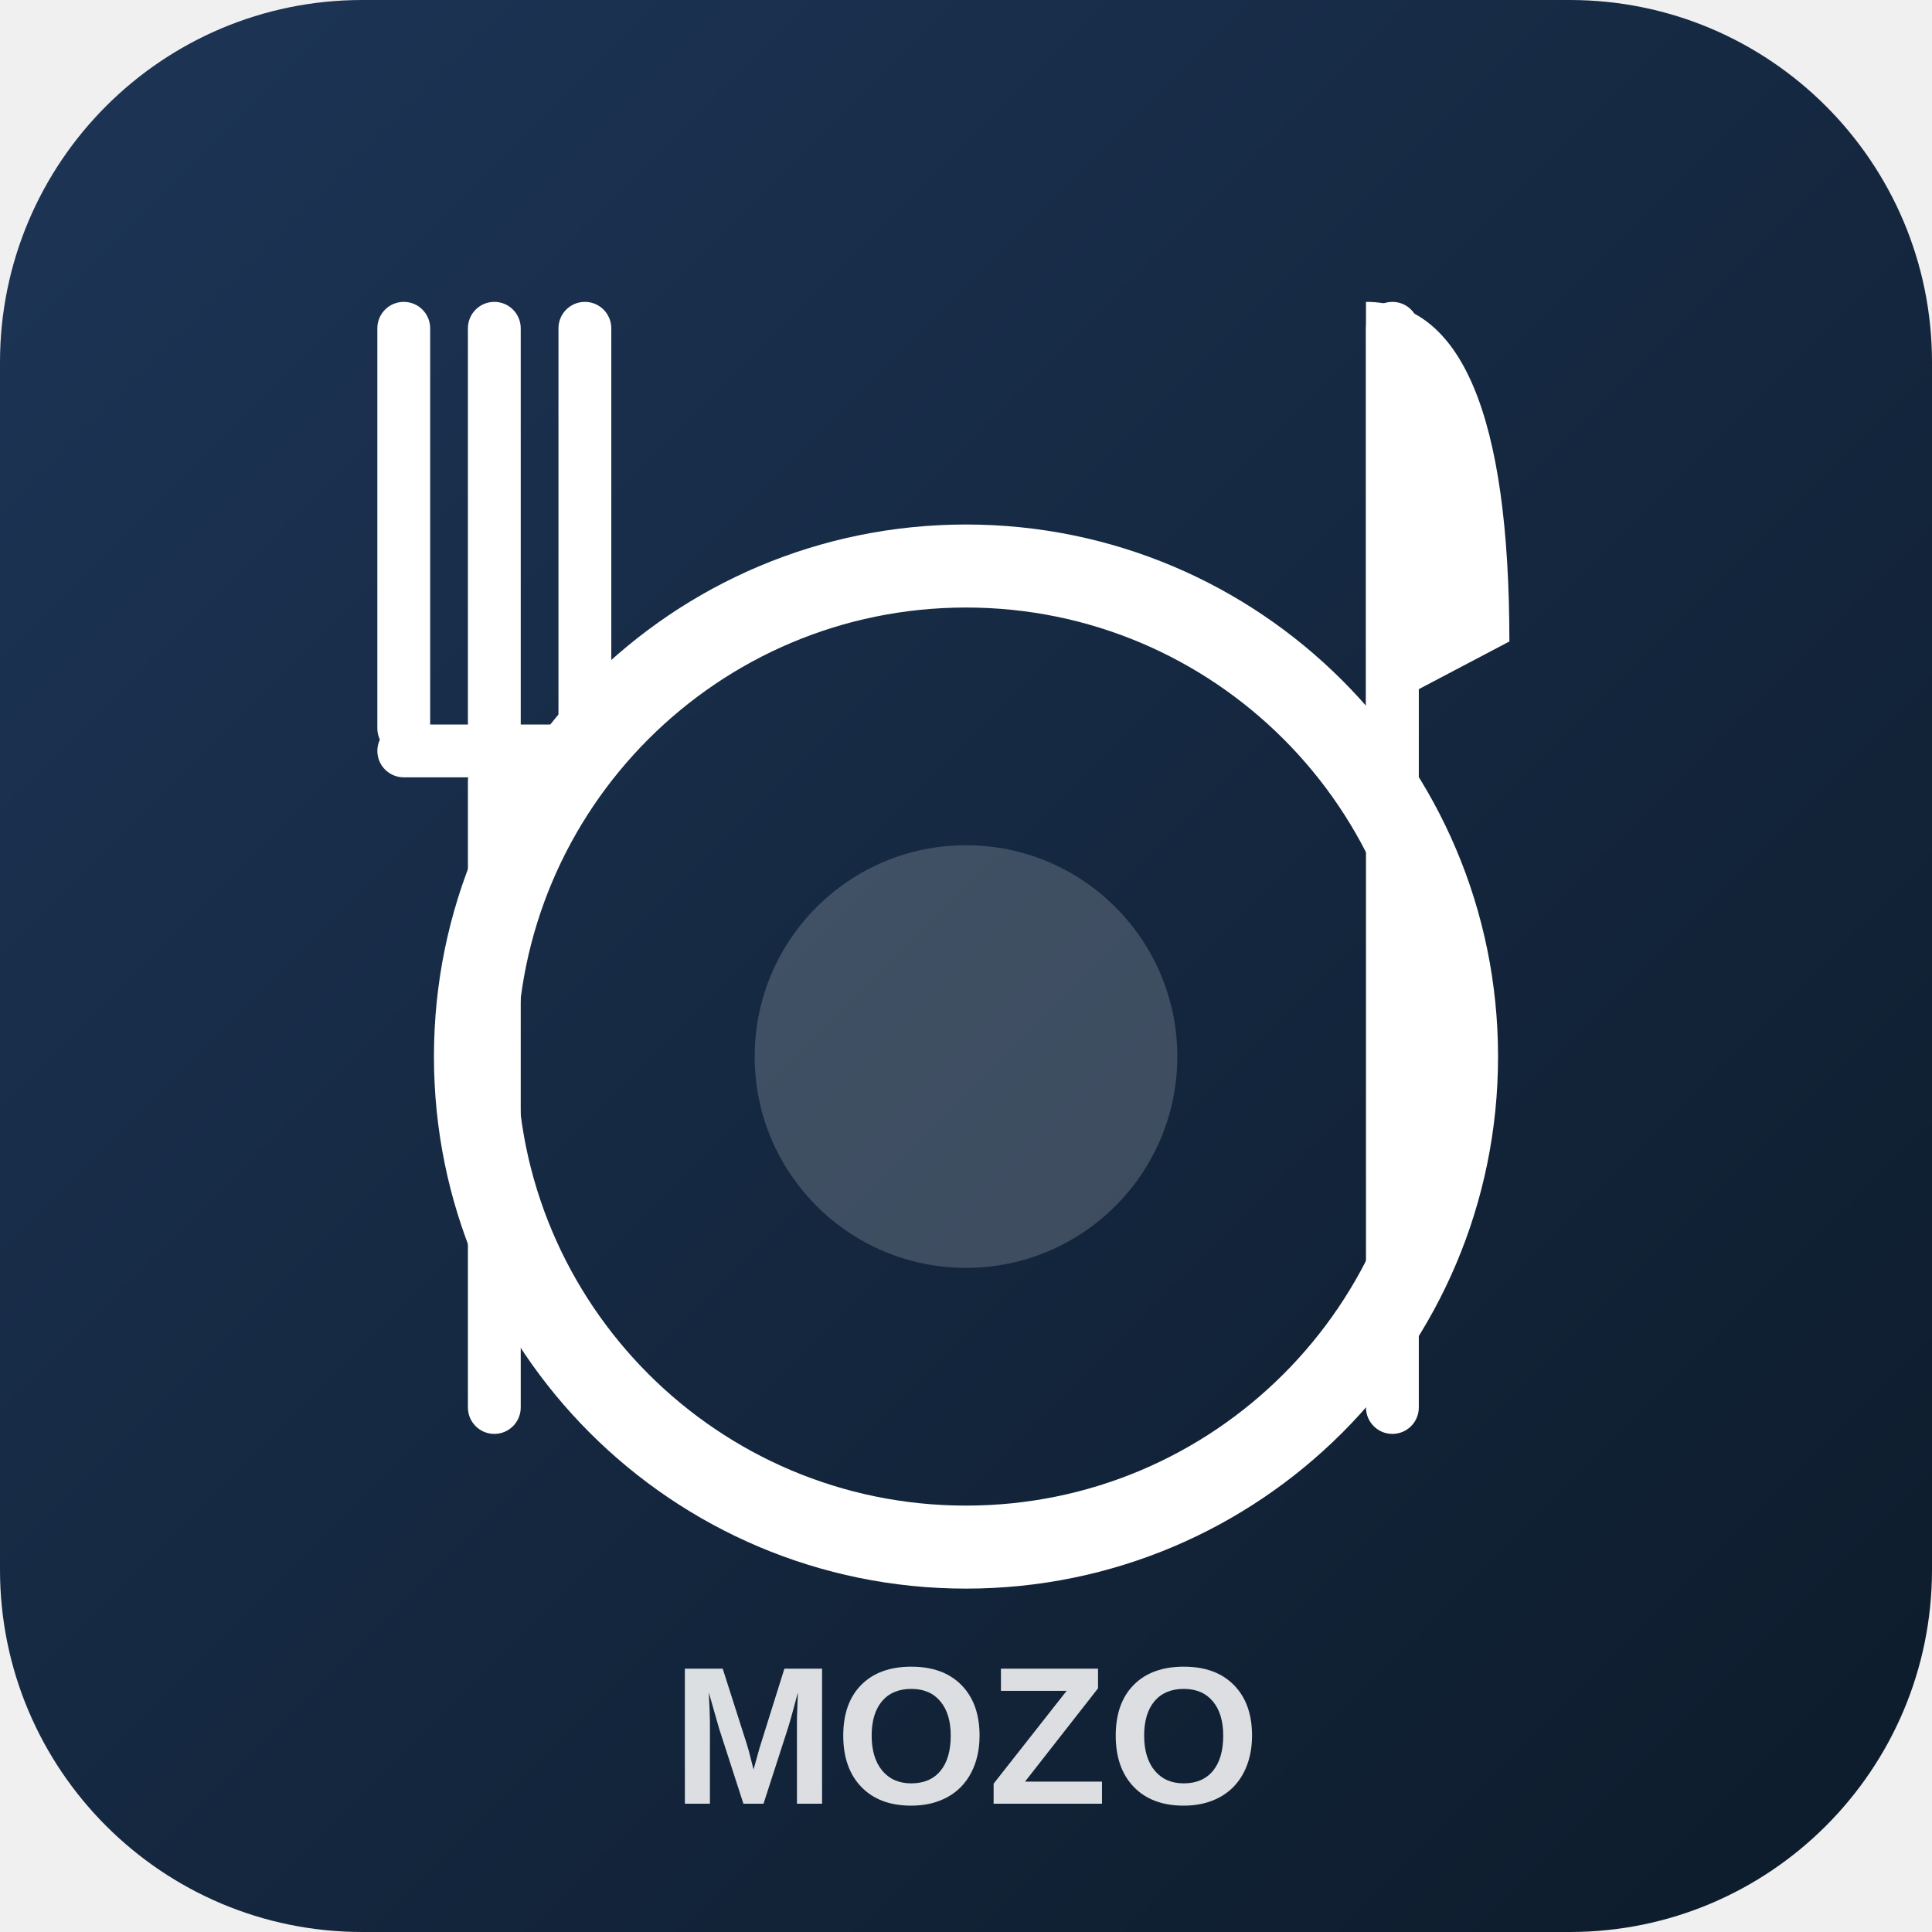
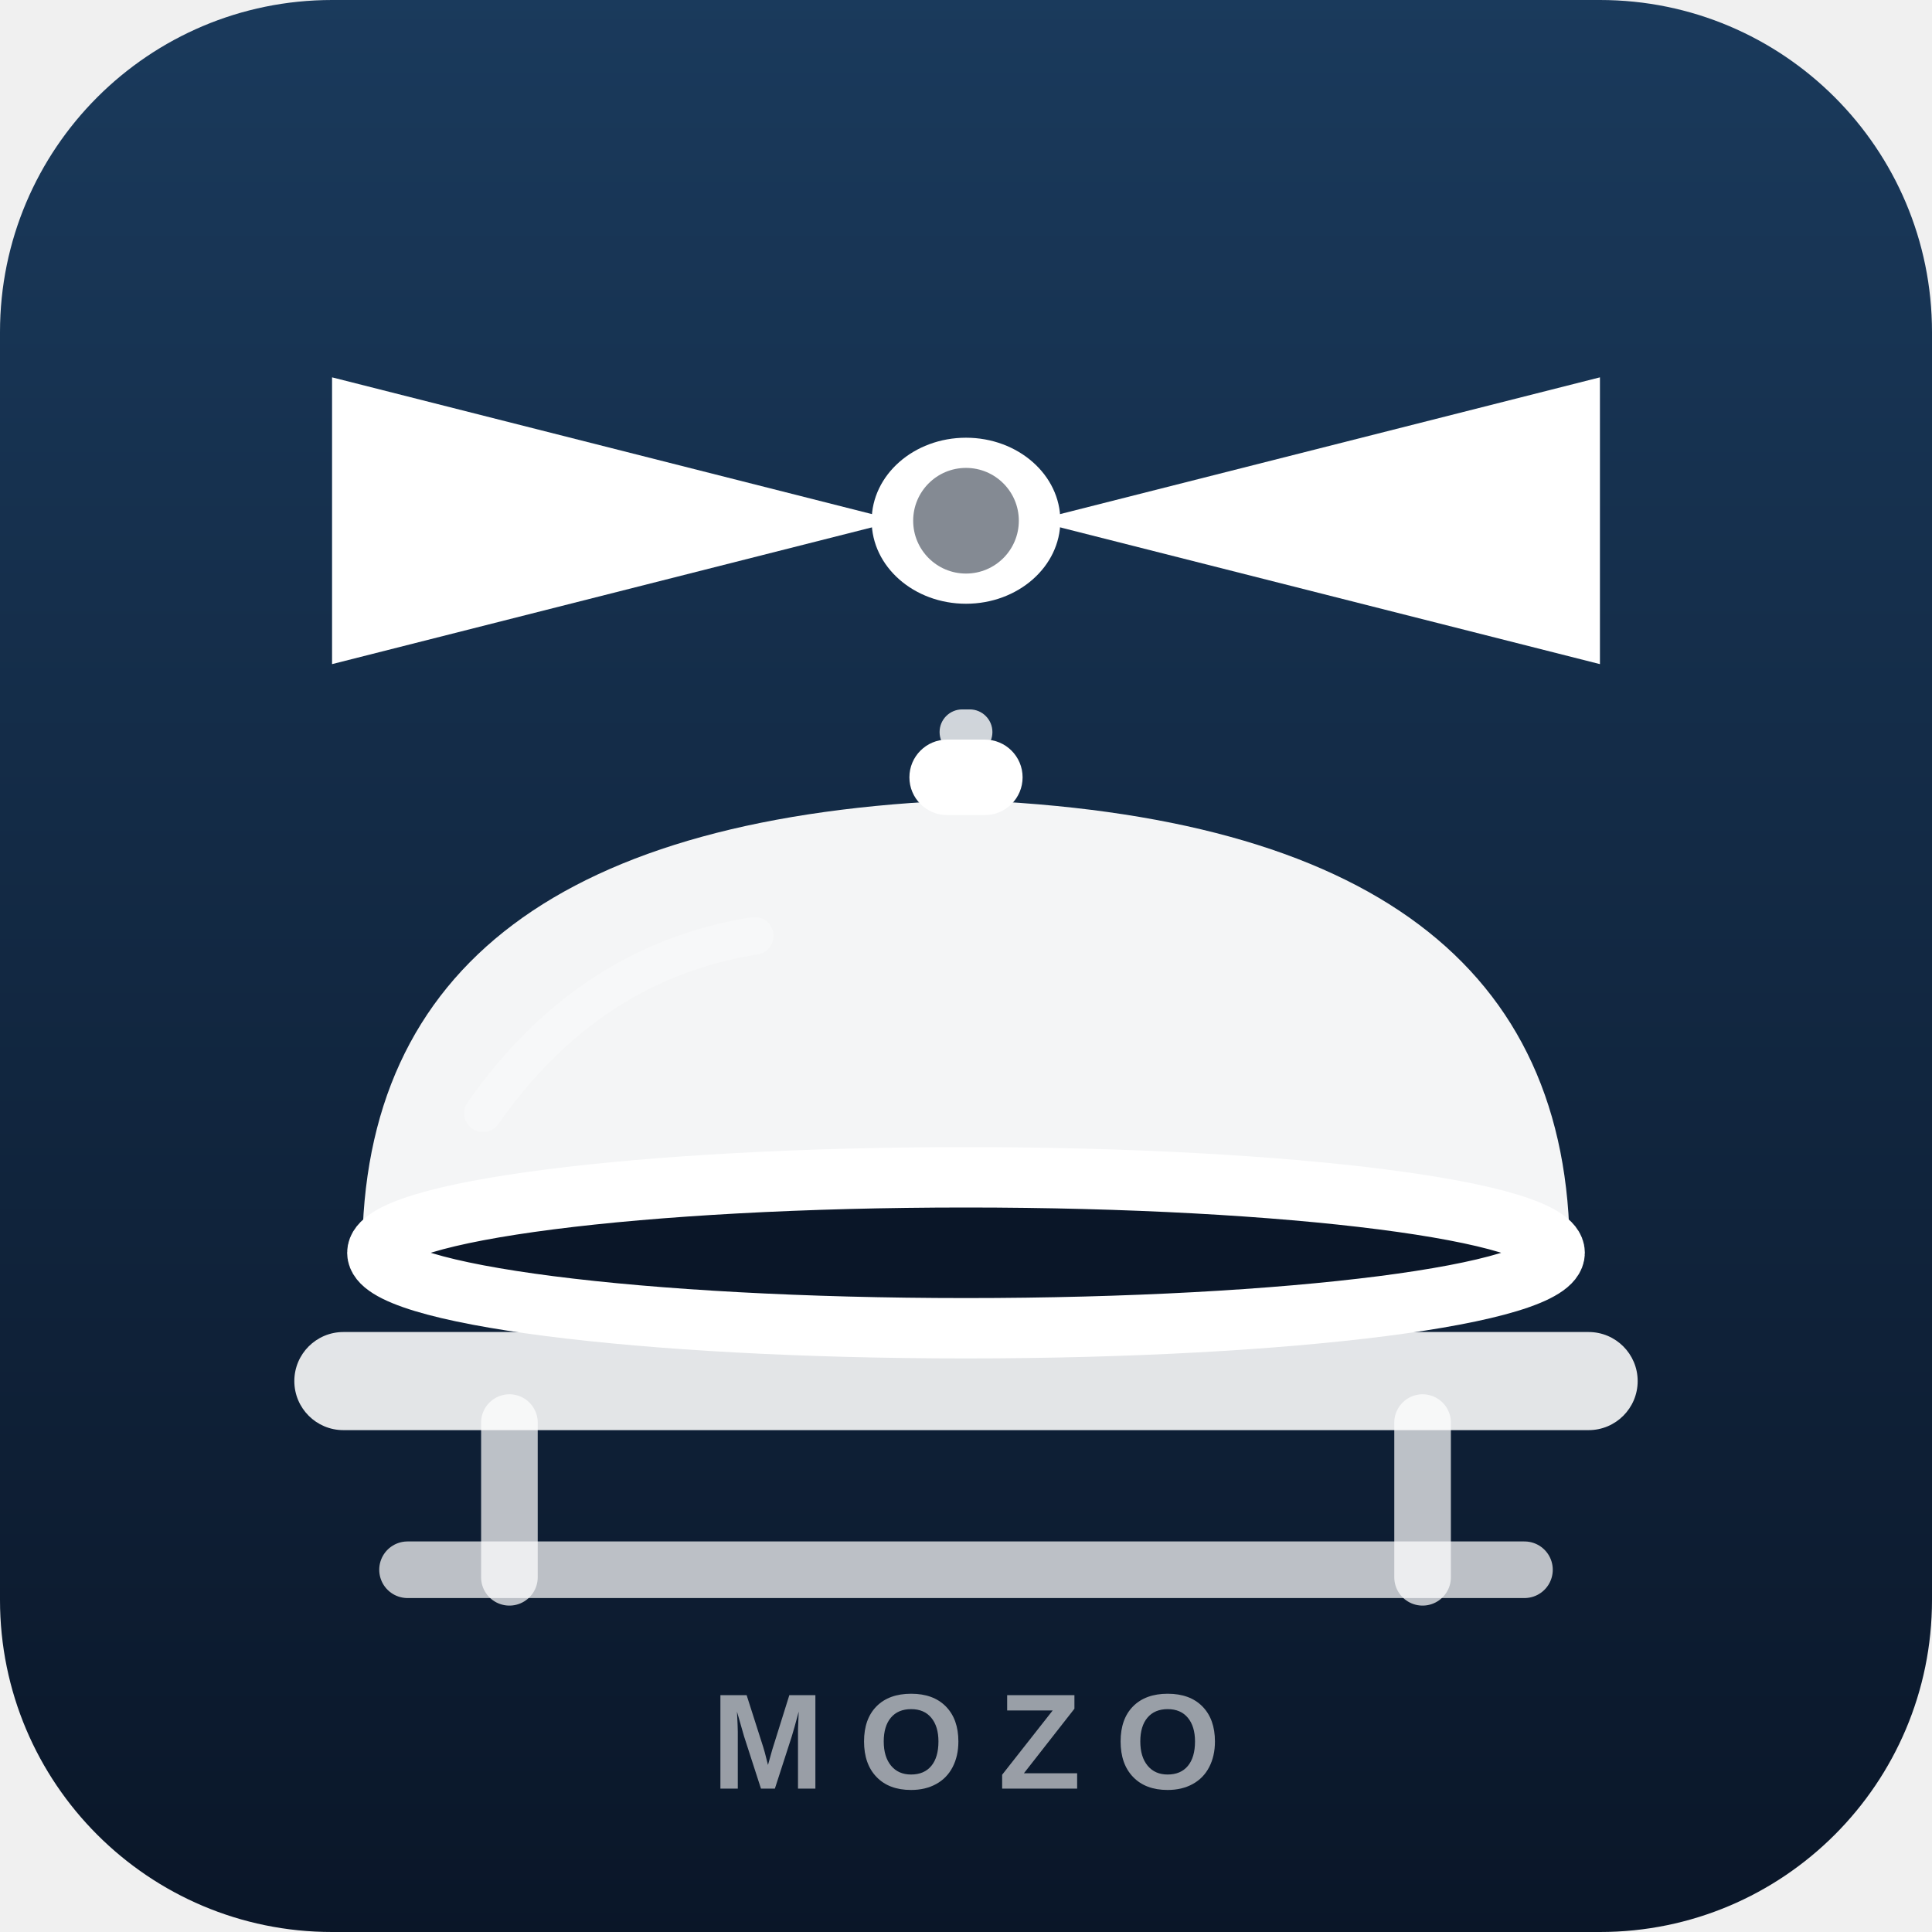
- <svg xmlns="http://www.w3.org/2000/svg" viewBox="0 0 512 512">
+ <svg xmlns="http://www.w3.org/2000/svg" viewBox="0 0 512 512" width="512" height="512">
  <defs>
-     <linearGradient id="bg" x1="0%" y1="0%" x2="100%" y2="100%">
-       <stop offset="0%" stop-color="#1d3557" />
-       <stop offset="100%" stop-color="#0d1b2a" />
+     <linearGradient id="bgGrad" x1="0" y1="0" x2="0" y2="1">
+       <stop offset="0%" stop-color="#1a3a5c" />
+       <stop offset="100%" stop-color="#0a1628" />
    </linearGradient>
  </defs>
-   <rect width="512" height="512" rx="96" fill="url(#bg)" />
-   <circle cx="256" cy="280" r="130" fill="none" stroke="white" stroke-width="22" />
-   <circle cx="256" cy="280" r="56" fill="white" opacity=".18" />
-   <rect x="100" y="80" width="14" height="120" rx="7" fill="white" />
-   <rect x="124" y="80" width="14" height="120" rx="7" fill="white" />
-   <rect x="148" y="80" width="14" height="120" rx="7" fill="white" />
-   <rect x="100" y="192" width="62" height="14" rx="7" fill="white" />
-   <rect x="124" y="200" width="14" height="180" rx="7" fill="white" />
-   <path d="M362 80 Q400 80 400 170 L362 190 Z" fill="white" />
-   <rect x="362" y="80" width="14" height="300" rx="7" fill="white" />
-   <text x="256" y="478" font-size="52" font-weight="700" text-anchor="middle" fill="white" font-family="Arial,sans-serif" opacity=".85">MOZO</text>
+   <rect width="512" height="512" rx="88" fill="url(#bgGrad)" />
+   <polygon points="88,100 238,138 88,176" fill="white" />
+   <polygon points="424,100 274,138 424,176" fill="white" />
+   <ellipse cx="256" cy="138" rx="25" ry="22" fill="white" />
+   <circle cx="256" cy="138" r="14" fill="rgba(10,22,40,0.5)" />
+   <path d="M 96 332 Q 96 218 256 212 Q 416 218 416 332 Z" fill="white" opacity="0.95" />
+   <path d="M 128 295 Q 156 255 200 248" stroke="white" stroke-opacity="0.28" stroke-width="10" stroke-linecap="round" fill="none" />
+   <rect x="241" y="196" width="30" height="20" rx="10" fill="white" />
+   <rect x="249" y="188" width="14" height="12" rx="6" fill="white" opacity="0.8" />
+   <ellipse cx="256" cy="332" rx="156" ry="20" fill="#0a1628" />
+   <ellipse cx="256" cy="332" rx="156" ry="20" stroke="white" stroke-width="16" fill="none" />
+   <rect x="78" y="353" width="356" height="26" rx="13" fill="white" opacity="0.88" />
+   <line x1="135" y1="377" x2="135" y2="418" stroke="white" stroke-opacity="0.72" stroke-width="15" stroke-linecap="round" />
+   <line x1="377" y1="377" x2="377" y2="418" stroke="white" stroke-opacity="0.72" stroke-width="15" stroke-linecap="round" />
+   <line x1="108" y1="416" x2="404" y2="416" stroke="white" stroke-opacity="0.72" stroke-width="15" stroke-linecap="round" />
+   <text x="256" y="474" font-size="36" font-weight="700" text-anchor="middle" fill="rgba(255,255,255,0.58)" font-family="Arial, sans-serif" letter-spacing="9">MOZO</text>
</svg>
